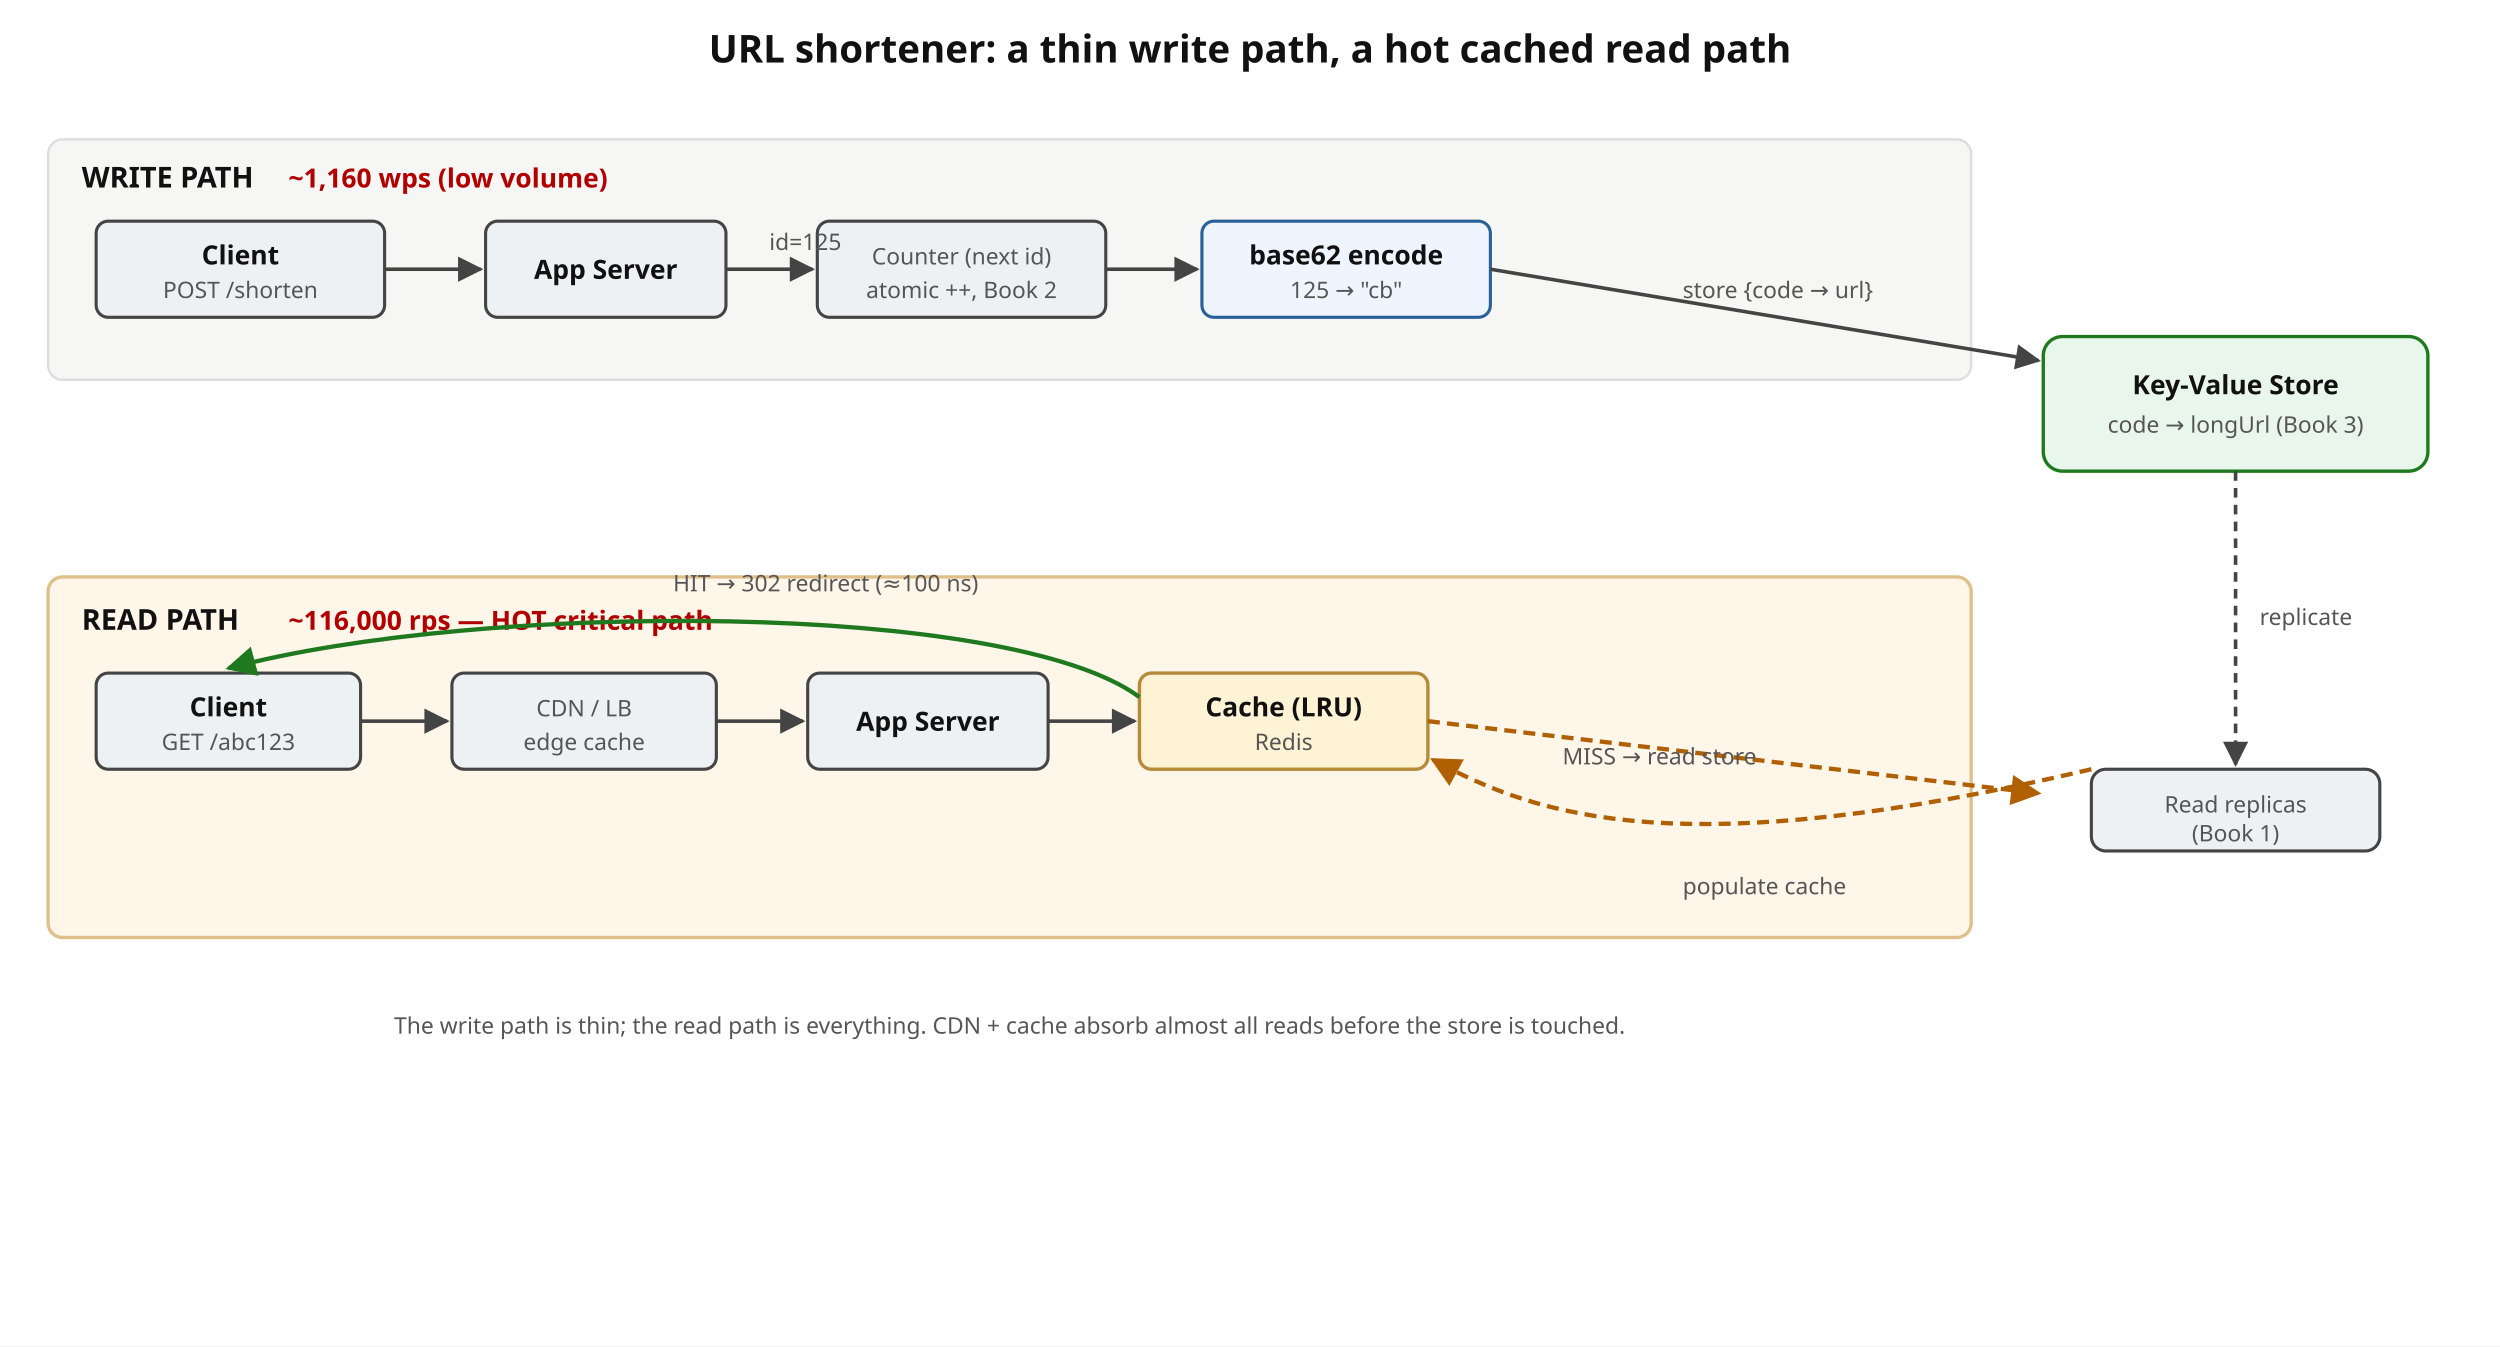
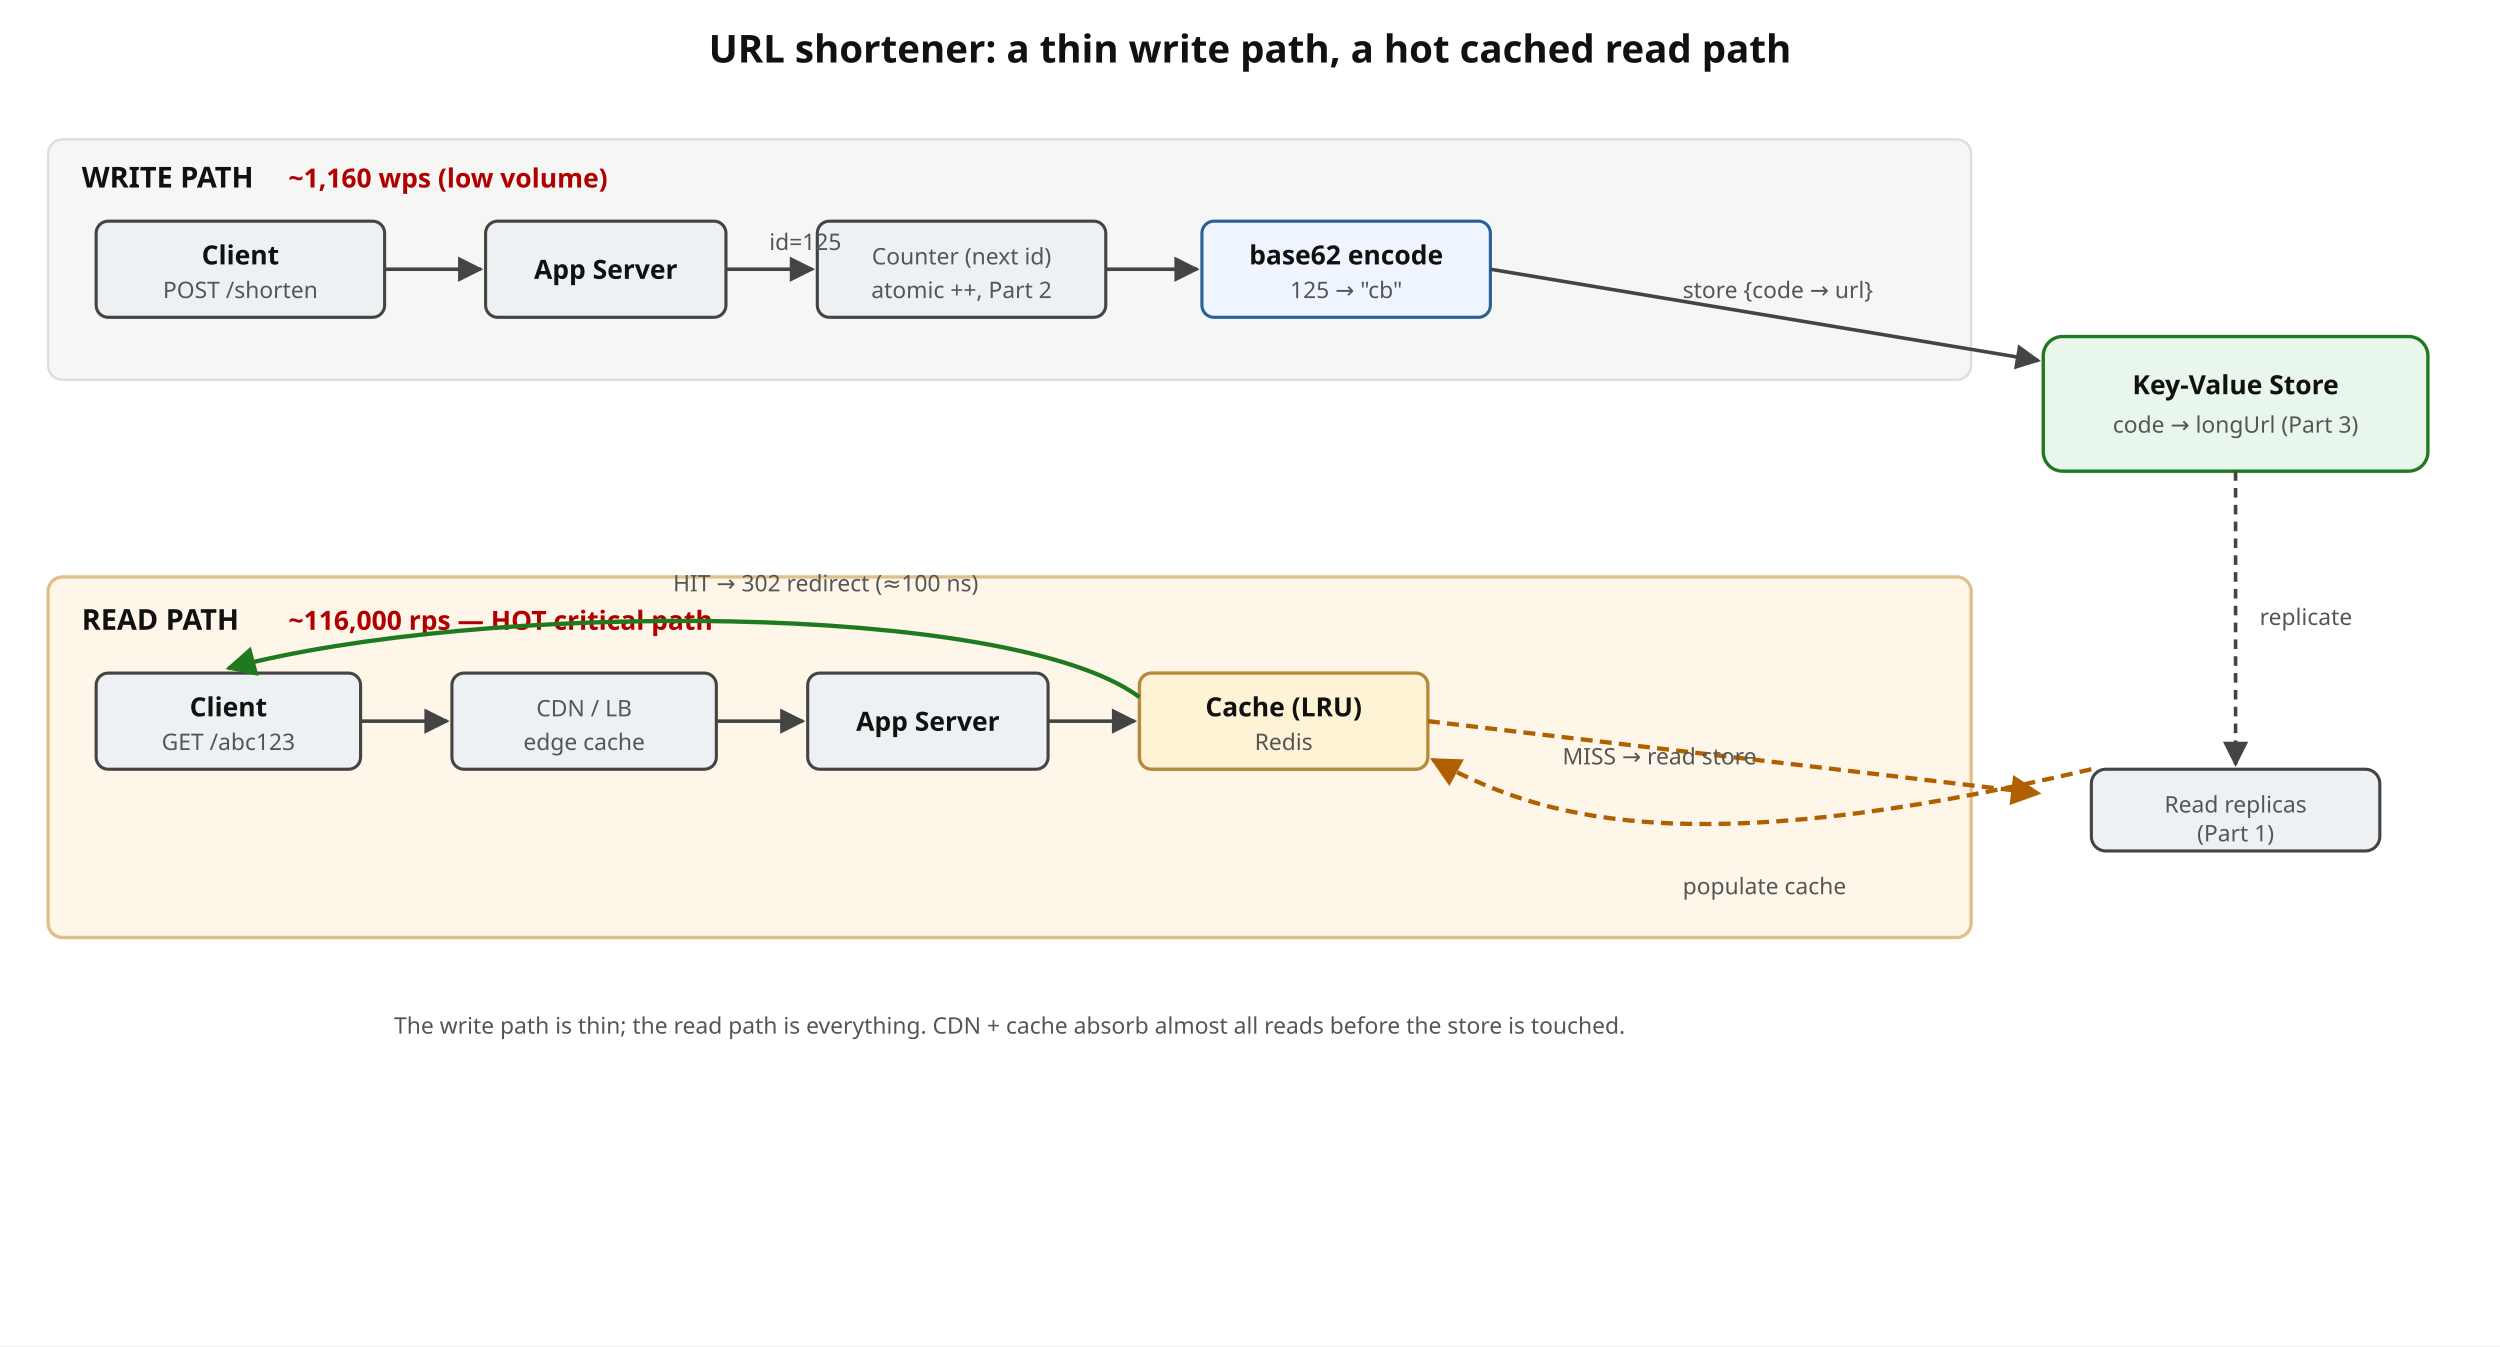
<svg xmlns="http://www.w3.org/2000/svg" viewBox="0 0 1040 560" font-family="sans-serif">
  <defs>
    <marker id="au3" viewBox="0 0 10 10" refX="9" refY="5" markerWidth="7" markerHeight="7" orient="auto-start-reverse">
      <path d="M0,0 L10,5 L0,10 z" fill="#444" />
    </marker>
    <marker id="ag3b" viewBox="0 0 10 10" refX="9" refY="5" markerWidth="7" markerHeight="7" orient="auto-start-reverse">
      <path d="M0,0 L10,5 L0,10 z" fill="#1f7a1f" />
    </marker>
    <marker id="am3" viewBox="0 0 10 10" refX="9" refY="5" markerWidth="7" markerHeight="7" orient="auto-start-reverse">
      <path d="M0,0 L10,5 L0,10 z" fill="#b06000" />
    </marker>
    <style>
      .title{font-size:16px;font-weight:bold;fill:#111}
      .band1{fill:#f6f6f4;stroke:#ddd;stroke-width:1}
      .band2{fill:#fff6ea;stroke:#e0c08a;stroke-width:1.4}
      .h{font-size:12px;font-weight:bold;fill:#111}
      .box{fill:#eef1f4;stroke:#444;stroke-width:1.3}
      .cache{fill:#fff3d6;stroke:#b58a3b;stroke-width:1.4}
      .b62{fill:#eef5ff;stroke:#2a6099;stroke-width:1.3}
      .kv{fill:#e9f6ec;stroke:#1f7a1f;stroke-width:1.4}
      .boxT{font-size:11px;font-weight:bold;fill:#111}
      .sub{font-size:9.5px;fill:#555}
      .arr{stroke:#444;stroke-width:1.5;fill:none}
      .hit{stroke:#1f7a1f;stroke-width:1.8;fill:none}
      .miss{stroke:#b06000;stroke-width:1.8;fill:none;stroke-dasharray:5 3}
      .qps{font-size:11px;font-weight:bold;fill:#b00000}
    </style>
  </defs>
  <rect width="1040" height="560" fill="#ffffff" />
  <text x="520" y="26" text-anchor="middle" class="title">URL shortener: a thin write path, a hot cached read path</text>
  <rect class="kv" x="850" y="140" width="160" height="56" rx="8" />
  <text x="930" y="164" text-anchor="middle" class="boxT">Key-Value Store</text>
-   <text x="930" y="180" text-anchor="middle" class="sub">code → longUrl (Book 3)</text>
+   <text x="930" y="180" text-anchor="middle" class="sub">code → longUrl (Part 3)</text>
  <rect class="box" x="870" y="320" width="120" height="34" rx="6" />
  <text x="930" y="338" text-anchor="middle" class="sub">Read replicas</text>
-   <text x="930" y="350" text-anchor="middle" class="sub">(Book 1)</text>
+   <text x="930" y="350" text-anchor="middle" class="sub">(Part 1)</text>
  <line class="arr" x1="930" y1="196" x2="930" y2="318" stroke-dasharray="4 3" marker-end="url(#au3)" />
  <text x="940" y="260" class="sub">replicate</text>
  <rect class="band1" x="20" y="58" width="800" height="100" rx="6" />
  <text x="34" y="78" class="h">WRITE PATH</text>
  <text x="120" y="78" class="qps">~1,160 wps (low volume)</text>
  <rect class="box" x="40" y="92" width="120" height="40" rx="5" />
  <text x="100" y="110" text-anchor="middle" class="boxT">Client</text>
  <text x="100" y="124" text-anchor="middle" class="sub">POST /shorten</text>
  <line class="arr" x1="160" y1="112" x2="200" y2="112" marker-end="url(#au3)" />
  <rect class="box" x="202" y="92" width="100" height="40" rx="5" />
  <text x="252" y="116" text-anchor="middle" class="boxT">App Server</text>
  <rect class="box" x="340" y="92" width="120" height="40" rx="5" />
  <text x="400" y="110" text-anchor="middle" class="sub">Counter (next id)</text>
-   <text x="400" y="124" text-anchor="middle" class="sub">atomic ++, Book 2</text>
+   <text x="400" y="124" text-anchor="middle" class="sub">atomic ++, Part 2</text>
  <line class="arr" x1="302" y1="112" x2="338" y2="112" marker-end="url(#au3)" />
  <text x="320" y="104" class="sub">id=125</text>
  <rect class="b62" x="500" y="92" width="120" height="40" rx="5" />
  <text x="560" y="110" text-anchor="middle" class="boxT" fill="#26577e">base62 encode</text>
  <text x="560" y="124" text-anchor="middle" class="sub">125 → "cb"</text>
  <line class="arr" x1="460" y1="112" x2="498" y2="112" marker-end="url(#au3)" />
  <line class="arr" x1="620" y1="112" x2="848" y2="150" marker-end="url(#au3)" />
  <text x="700" y="124" class="sub">store {code → url}</text>
  <rect class="band2" x="20" y="240" width="800" height="150" rx="6" />
  <text x="34" y="262" class="h">READ PATH</text>
  <text x="120" y="262" class="qps">~116,000 rps — HOT critical path</text>
  <rect class="box" x="40" y="280" width="110" height="40" rx="5" />
  <text x="95" y="298" text-anchor="middle" class="boxT">Client</text>
  <text x="95" y="312" text-anchor="middle" class="sub">GET /abc123</text>
  <line class="arr" x1="150" y1="300" x2="186" y2="300" marker-end="url(#au3)" />
  <rect class="box" x="188" y="280" width="110" height="40" rx="5" />
  <text x="243" y="298" text-anchor="middle" class="sub">CDN / LB</text>
  <text x="243" y="312" text-anchor="middle" class="sub">edge cache</text>
  <line class="arr" x1="298" y1="300" x2="334" y2="300" marker-end="url(#au3)" />
  <rect class="box" x="336" y="280" width="100" height="40" rx="5" />
  <text x="386" y="304" text-anchor="middle" class="boxT">App Server</text>
  <line class="arr" x1="436" y1="300" x2="472" y2="300" marker-end="url(#au3)" />
  <rect class="cache" x="474" y="280" width="120" height="40" rx="5" />
  <text x="534" y="298" text-anchor="middle" class="boxT">Cache (LRU)</text>
  <text x="534" y="312" text-anchor="middle" class="sub">Redis</text>
  <path class="hit" d="M474,290 C 420,250 200,250 95,278" marker-end="url(#ag3b)" />
  <text x="280" y="246" class="sub" fill="#1f7a1f">HIT → 302 redirect (≈100 ns)</text>
  <line class="miss" x1="594" y1="300" x2="848" y2="330" marker-end="url(#am3)" />
  <text x="650" y="318" class="sub" fill="#b06000">MISS → read store</text>
  <path class="miss" d="M870,320 C 700,360 640,340 596,316" marker-end="url(#am3)" />
  <text x="700" y="372" class="sub" fill="#b06000">populate cache</text>
  <text x="420" y="430" text-anchor="middle" class="sub">The write path is thin; the read path is everything. CDN + cache absorb almost all reads before the store is touched.</text>
</svg>
